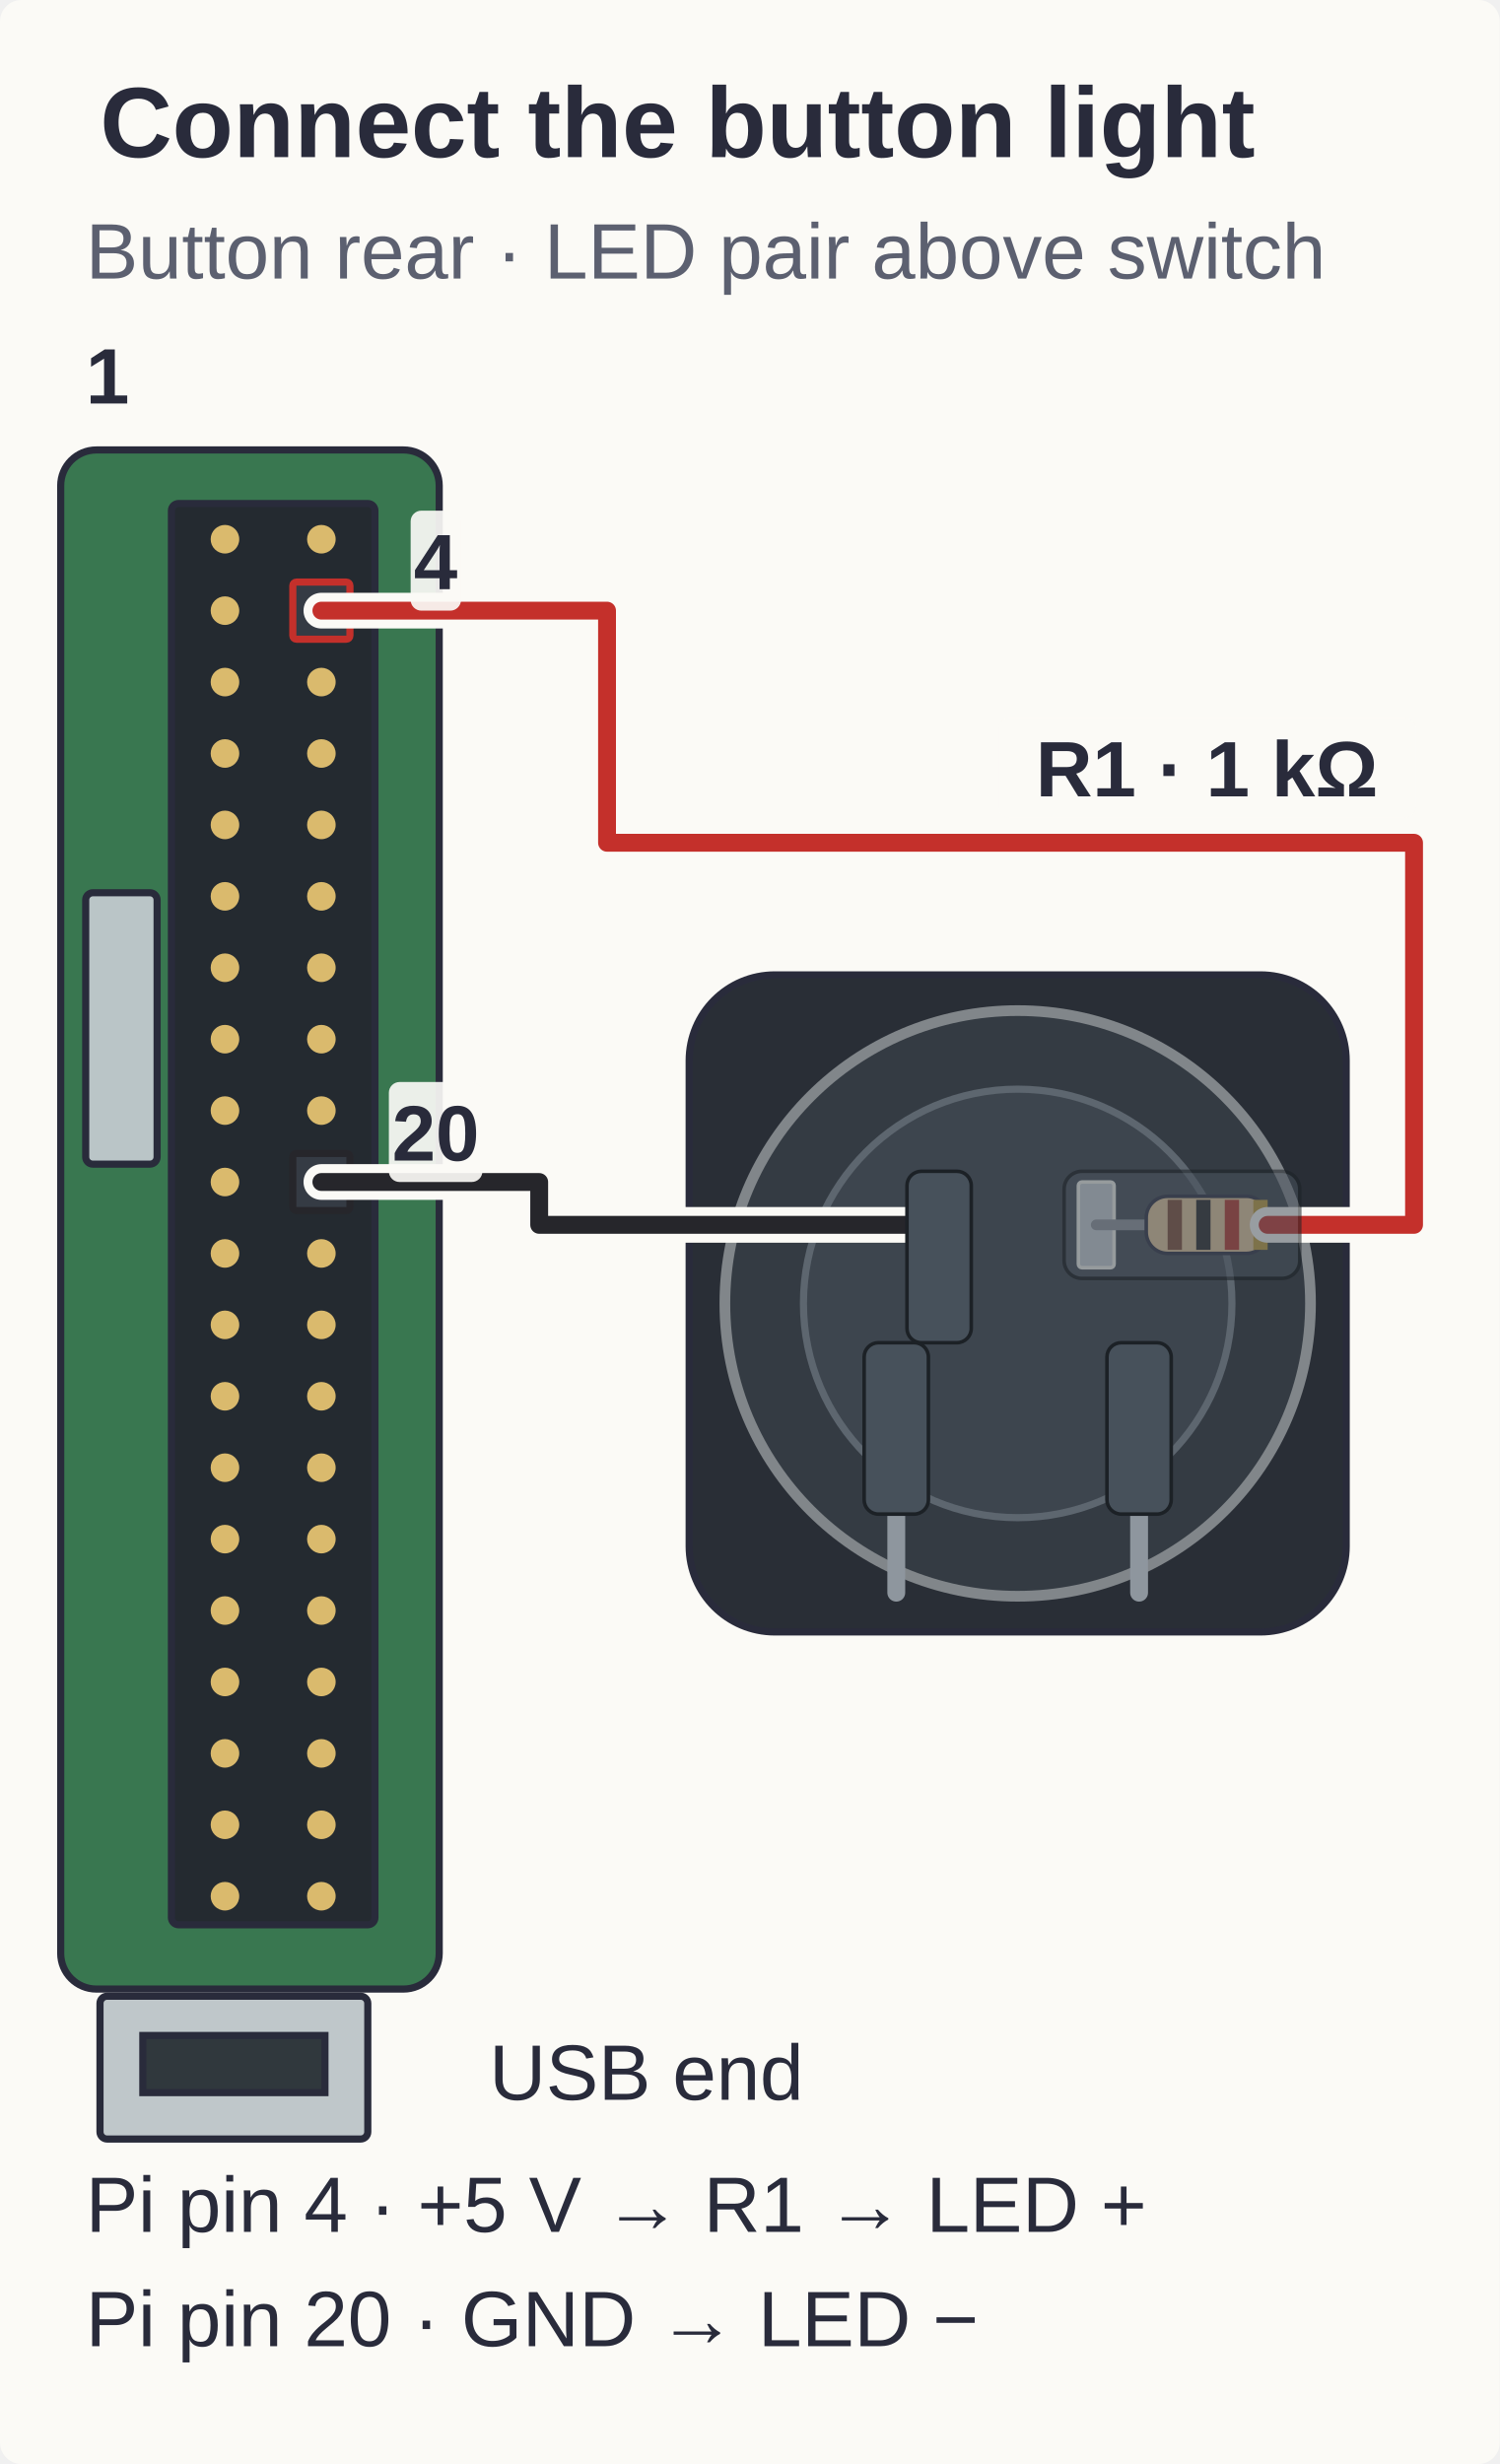
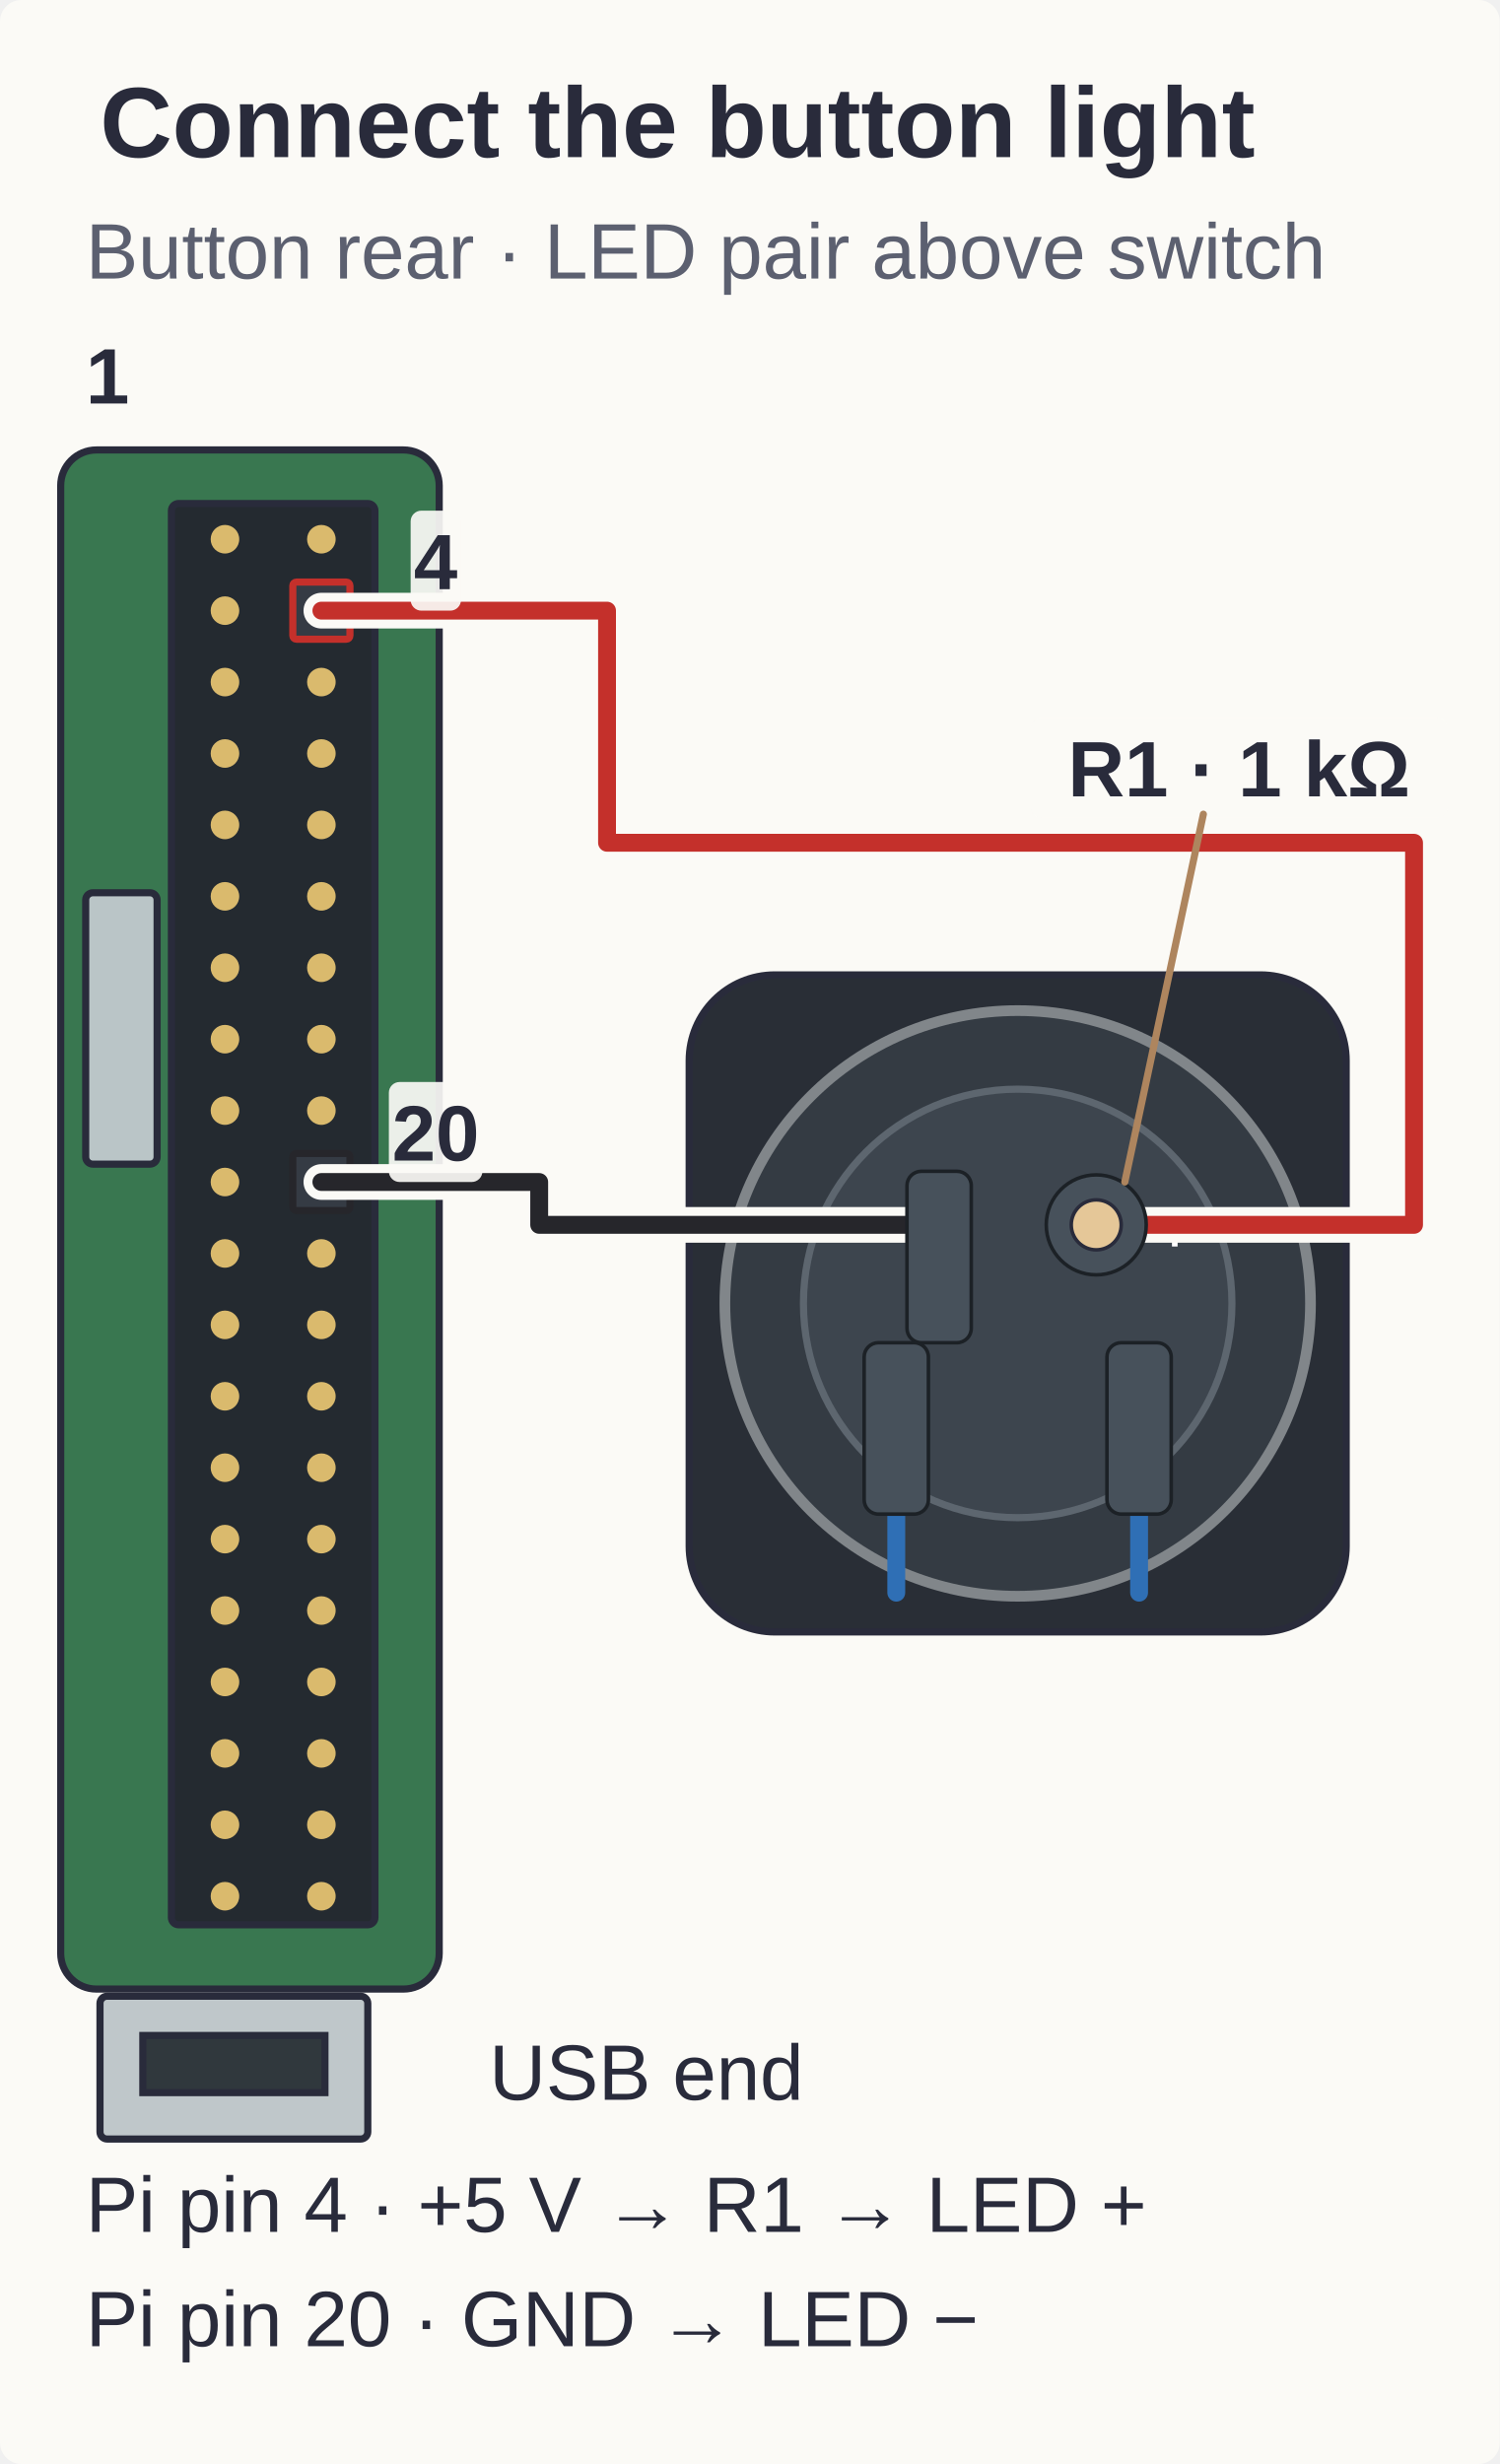
<svg xmlns="http://www.w3.org/2000/svg" viewBox="0 0 420 690" width="420" height="690" role="img">
  <defs>
    <marker id="arrow" viewBox="0 0 10 10" refX="8" refY="5" markerWidth="7" markerHeight="7" orient="auto-start-reverse">
      <path d="M0 0 L10 5 L0 10z" fill="#2f6fb5" />
    </marker>
  </defs>
  <rect x="0" y="0" width="420" height="690" rx="6" fill="#fbfaf6" stroke="none" stroke-width="2" />
  <text x="28" y="44" font-family="Arial,Helvetica,sans-serif" font-size="28" fill="#292b3b" font-weight="700" text-anchor="start">Connect the button light</text>
  <text x="24" y="78" font-family="Arial,Helvetica,sans-serif" font-size="22" fill="#5c6070" font-weight="400" text-anchor="start">Button rear · LED pair above switch</text>
  <rect x="17" y="126" width="106" height="431" rx="10" fill="#397750" stroke="#292b3b" stroke-width="2" />
  <rect x="24" y="250" width="20" height="76" rx="2" fill="#bac5c7" stroke="#292b3b" stroke-width="2" />
  <rect x="48" y="141" width="57" height="398" rx="2" fill="#242a30" stroke="#292b3b" stroke-width="2" />
  <circle cx="63" cy="151" r="4" fill="#daba6d" stroke="none" stroke-width="2" />
  <circle cx="90" cy="151" r="4" fill="#daba6d" stroke="none" stroke-width="2" />
  <circle cx="63" cy="171" r="4" fill="#daba6d" stroke="none" stroke-width="2" />
  <circle cx="90" cy="171" r="4" fill="#daba6d" stroke="none" stroke-width="2" />
  <rect x="82" y="163" width="16" height="16" rx="1" fill="#353b44" stroke="#c4302b" stroke-width="2" />
  <circle cx="63" cy="191" r="4" fill="#daba6d" stroke="none" stroke-width="2" />
  <circle cx="90" cy="191" r="4" fill="#daba6d" stroke="none" stroke-width="2" />
  <circle cx="63" cy="211" r="4" fill="#daba6d" stroke="none" stroke-width="2" />
  <circle cx="90" cy="211" r="4" fill="#daba6d" stroke="none" stroke-width="2" />
  <circle cx="63" cy="231" r="4" fill="#daba6d" stroke="none" stroke-width="2" />
  <circle cx="90" cy="231" r="4" fill="#daba6d" stroke="none" stroke-width="2" />
  <circle cx="63" cy="251" r="4" fill="#daba6d" stroke="none" stroke-width="2" />
  <circle cx="90" cy="251" r="4" fill="#daba6d" stroke="none" stroke-width="2" />
  <circle cx="63" cy="271" r="4" fill="#daba6d" stroke="none" stroke-width="2" />
  <circle cx="90" cy="271" r="4" fill="#daba6d" stroke="none" stroke-width="2" />
  <circle cx="63" cy="291" r="4" fill="#daba6d" stroke="none" stroke-width="2" />
  <circle cx="90" cy="291" r="4" fill="#daba6d" stroke="none" stroke-width="2" />
  <circle cx="63" cy="311" r="4" fill="#daba6d" stroke="none" stroke-width="2" />
  <circle cx="90" cy="311" r="4" fill="#daba6d" stroke="none" stroke-width="2" />
  <circle cx="63" cy="331" r="4" fill="#daba6d" stroke="none" stroke-width="2" />
  <circle cx="90" cy="331" r="4" fill="#daba6d" stroke="none" stroke-width="2" />
  <rect x="82" y="323" width="16" height="16" rx="1" fill="#353b44" stroke="#26262b" stroke-width="2" />
  <circle cx="63" cy="351" r="4" fill="#daba6d" stroke="none" stroke-width="2" />
  <circle cx="90" cy="351" r="4" fill="#daba6d" stroke="none" stroke-width="2" />
  <circle cx="63" cy="371" r="4" fill="#daba6d" stroke="none" stroke-width="2" />
  <circle cx="90" cy="371" r="4" fill="#daba6d" stroke="none" stroke-width="2" />
  <circle cx="63" cy="391" r="4" fill="#daba6d" stroke="none" stroke-width="2" />
  <circle cx="90" cy="391" r="4" fill="#daba6d" stroke="none" stroke-width="2" />
  <circle cx="63" cy="411" r="4" fill="#daba6d" stroke="none" stroke-width="2" />
  <circle cx="90" cy="411" r="4" fill="#daba6d" stroke="none" stroke-width="2" />
  <circle cx="63" cy="431" r="4" fill="#daba6d" stroke="none" stroke-width="2" />
  <circle cx="90" cy="431" r="4" fill="#daba6d" stroke="none" stroke-width="2" />
  <circle cx="63" cy="451" r="4" fill="#daba6d" stroke="none" stroke-width="2" />
  <circle cx="90" cy="451" r="4" fill="#daba6d" stroke="none" stroke-width="2" />
  <circle cx="63" cy="471" r="4" fill="#daba6d" stroke="none" stroke-width="2" />
  <circle cx="90" cy="471" r="4" fill="#daba6d" stroke="none" stroke-width="2" />
  <circle cx="63" cy="491" r="4" fill="#daba6d" stroke="none" stroke-width="2" />
  <circle cx="90" cy="491" r="4" fill="#daba6d" stroke="none" stroke-width="2" />
  <circle cx="63" cy="511" r="4" fill="#daba6d" stroke="none" stroke-width="2" />
  <circle cx="90" cy="511" r="4" fill="#daba6d" stroke="none" stroke-width="2" />
  <circle cx="63" cy="531" r="4" fill="#daba6d" stroke="none" stroke-width="2" />
  <circle cx="90" cy="531" r="4" fill="#daba6d" stroke="none" stroke-width="2" />
  <rect x="28" y="559" width="75" height="40" rx="2" fill="#bfc7ca" stroke="#292b3b" stroke-width="2" />
  <rect x="40" y="570" width="51" height="16" rx="0" fill="#30383d" stroke="#292b3b" stroke-width="2" />
  <text x="24" y="113" font-family="Arial,Helvetica,sans-serif" font-size="22" fill="#292b3b" font-weight="700" text-anchor="start">1</text>
  <text x="137" y="588" font-family="Arial,Helvetica,sans-serif" font-size="22" fill="#292b3b" font-weight="400" text-anchor="start">USB end</text>
  <rect x="193" y="273" width="184" height="184" rx="24" fill="#292e36" stroke="#292b3b" stroke-width="2" />
  <circle cx="285" cy="365" r="82" fill="#343b43" stroke="#81868a" stroke-width="3" />
  <circle cx="285" cy="365" r="60" fill="#3d454e" stroke="#5d666f" stroke-width="2" />
  <rect x="258" y="331" width="10" height="24" rx="1" fill="#c9d0d4" stroke="#f6f6ee" stroke-width="1" />
  <rect x="302" y="331" width="10" height="24" rx="1" fill="#c9d0d4" stroke="#f6f6ee" stroke-width="1" />
  <rect x="246" y="379" width="10" height="24" rx="1" fill="#c9d0d4" stroke="#f6f6ee" stroke-width="1" />
  <rect x="314" y="379" width="10" height="24" rx="1" fill="#c9d0d4" stroke="#f6f6ee" stroke-width="1" />
  <text x="241" y="351" font-family="Arial,Helvetica,sans-serif" font-size="22" fill="#fff" font-weight="400" text-anchor="middle">−</text>
  <text x="329" y="351" font-family="Arial,Helvetica,sans-serif" font-size="22" fill="#fff" font-weight="400" text-anchor="middle">+</text>
-   <path d="M251 424 L251 446" fill="none" stroke="#8e969e" stroke-width="5" stroke-linejoin="round" stroke-linecap="round" />
+   <path d="M251 424 L251 446" fill="none" stroke="#2f6fb5" stroke-width="5" stroke-linejoin="round" stroke-linecap="round" />
  <rect x="242" y="376" width="18" height="48" rx="4" fill="#47515b" stroke="#1c2126" stroke-width="1" />
-   <path d="M319 424 L319 446" fill="none" stroke="#8e969e" stroke-width="5" stroke-linejoin="round" stroke-linecap="round" />
+   <path d="M319 424 L319 446" fill="none" stroke="#2f6fb5" stroke-width="5" stroke-linejoin="round" stroke-linecap="round" />
  <rect x="310" y="376" width="18" height="48" rx="4" fill="#47515b" stroke="#1c2126" stroke-width="1" />
  <path d="M90 331 L151 331 L151 343 L263 343" fill="none" stroke="#fbfaf6" stroke-width="10" stroke-linejoin="round" stroke-linecap="round" />
  <path d="M90 331 L151 331 L151 343 L263 343" fill="none" stroke="#26262b" stroke-width="5" stroke-linejoin="round" stroke-linecap="round" />
  <rect x="254" y="328" width="18" height="48" rx="4" fill="#47515b" stroke="#1c2126" stroke-width="1" />
-   <path d="M307 343 L321 343" fill="none" stroke="#8d939a" stroke-width="3" stroke-linejoin="round" stroke-linecap="round" />
-   <rect x="321" y="335" width="34" height="16" rx="6" fill="#e5c798" stroke="#292b3b" stroke-width="1" />
-   <rect x="327" y="336" width="4" height="14" rx="0" fill="#7c4a31" stroke="none" stroke-width="2" />
-   <rect x="335" y="336" width="4" height="14" rx="0" fill="#222" stroke="none" stroke-width="2" />
-   <rect x="343" y="336" width="4" height="14" rx="0" fill="#b63226" stroke="none" stroke-width="2" />
-   <rect x="351" y="336" width="4" height="14" rx="0" fill="#be9b36" stroke="none" stroke-width="2" />
-   <path d="M90 171 L170 171 L170 236 L396 236 L396 343 L355 343" fill="none" stroke="#fbfaf6" stroke-width="10" stroke-linejoin="round" stroke-linecap="round" />
-   <path d="M90 171 L170 171 L170 236 L396 236 L396 343 L355 343" fill="none" stroke="#c4302b" stroke-width="5" stroke-linejoin="round" stroke-linecap="round" />
-   <rect x="298" y="328" width="66" height="30" rx="5" fill="#47515b" opacity=".55" stroke="#1c2126" stroke-width="1" />
-   <rect x="279.6" y="201" width="116.9" height="28" rx="3" fill="#fbfaf6" opacity=".92" />
-   <text x="338" y="223" font-family="Arial,Helvetica,sans-serif" font-size="22" fill="#292b3b" font-weight="700" text-anchor="middle">R1 · 1 kΩ</text>
+   <path d="M90 171 L170 171 L170 236 L396 236 L396 343 L307 343" fill="none" stroke="#fbfaf6" stroke-width="10" stroke-linejoin="round" stroke-linecap="round" />
+   <path d="M90 171 L170 171 L170 236 L396 236 L396 343 L307 343" fill="none" stroke="#c4302b" stroke-width="5" stroke-linejoin="round" stroke-linecap="round" />
+   <circle cx="307" cy="343" r="14" fill="#47515b" stroke="#1c2126" stroke-width="1" />
+   <circle cx="307" cy="343" r="7" fill="#e5c798" stroke="#292b3b" stroke-width="1" />
+   <rect x="288.6" y="201" width="116.9" height="28" rx="3" fill="#fbfaf6" opacity=".92" />
+   <text x="347" y="223" font-family="Arial,Helvetica,sans-serif" font-size="22" fill="#292b3b" font-weight="700" text-anchor="middle">R1 · 1 kΩ</text>
+   <path d="M337 228 L315 331" fill="none" stroke="#ae855e" stroke-width="2" stroke-linejoin="round" stroke-linecap="round" />
  <rect x="115.0" y="143" width="14.1" height="28" rx="3" fill="#fbfaf6" opacity=".92" />
  <text x="122" y="165" font-family="Arial,Helvetica,sans-serif" font-size="22" fill="#292b3b" font-weight="700" text-anchor="middle">4</text>
  <rect x="108.9" y="303" width="26.2" height="28" rx="3" fill="#fbfaf6" opacity=".92" />
  <text x="122" y="325" font-family="Arial,Helvetica,sans-serif" font-size="22" fill="#292b3b" font-weight="700" text-anchor="middle">20</text>
  <text x="24" y="625" font-family="Arial,Helvetica,sans-serif" font-size="22" fill="#292b3b" font-weight="400" text-anchor="start">Pi pin 4 · +5 V → R1 → LED +</text>
  <text x="24" y="657" font-family="Arial,Helvetica,sans-serif" font-size="22" fill="#292b3b" font-weight="400" text-anchor="start">Pi pin 20 · GND → LED −</text>
</svg>
